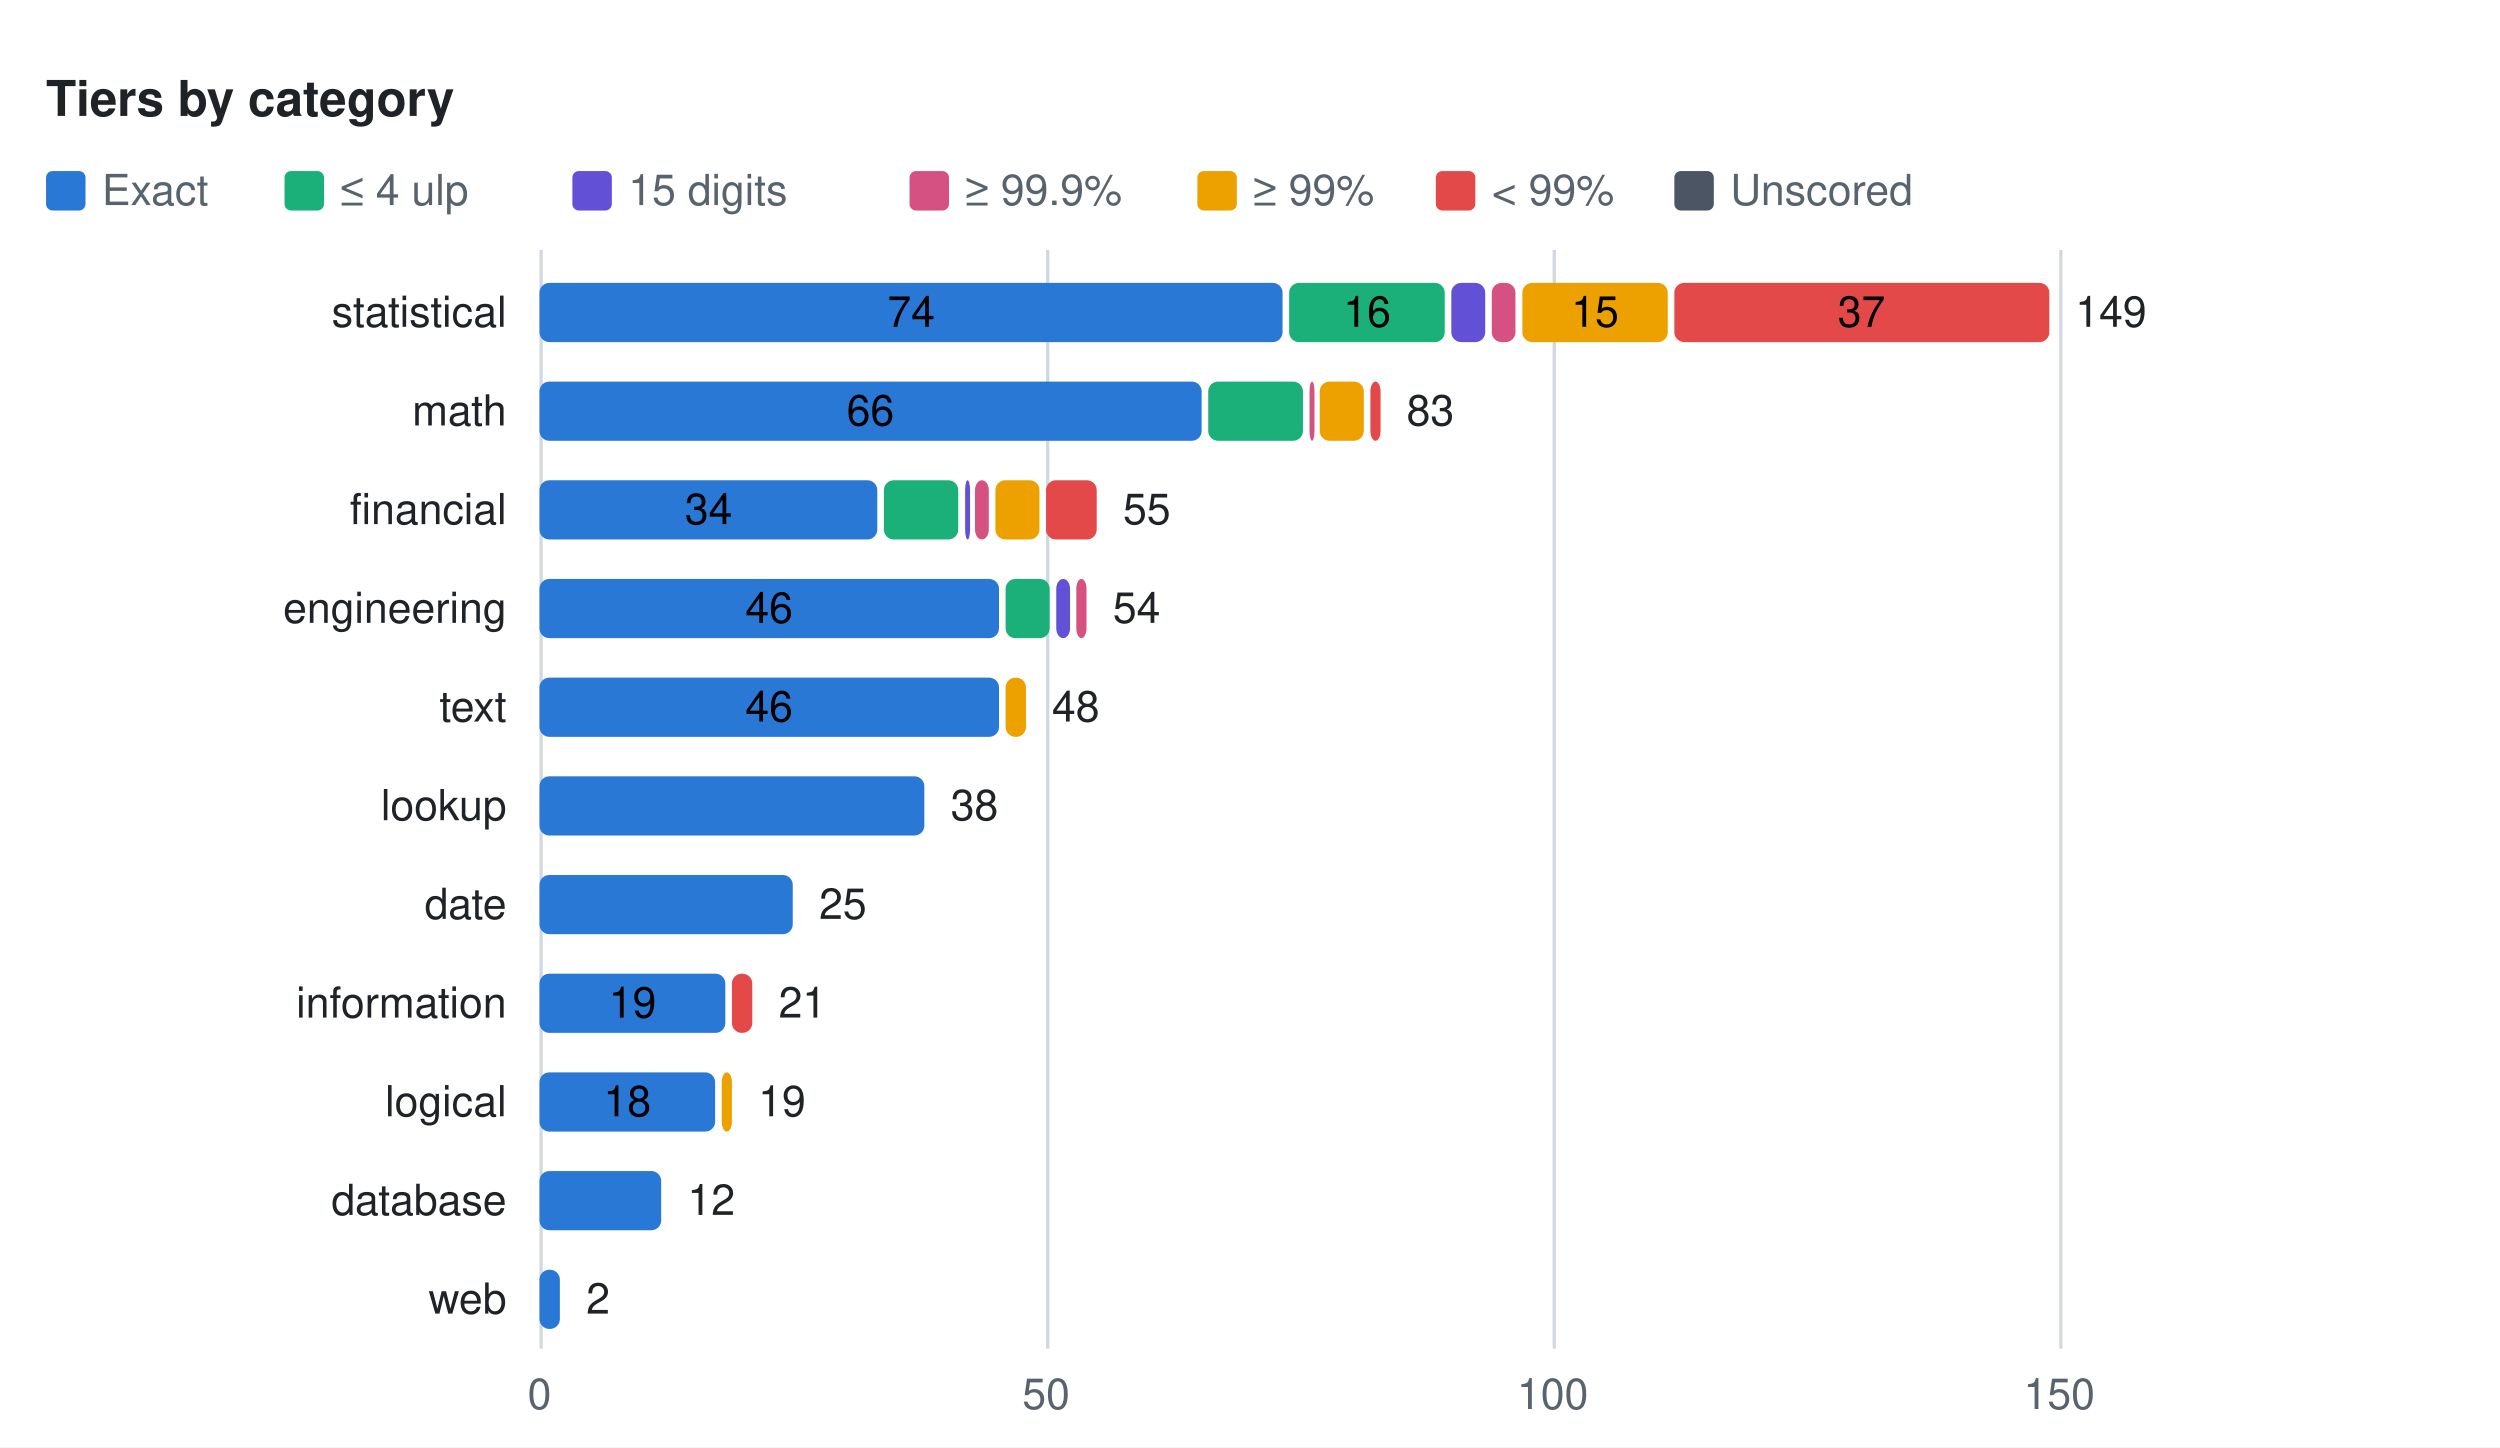
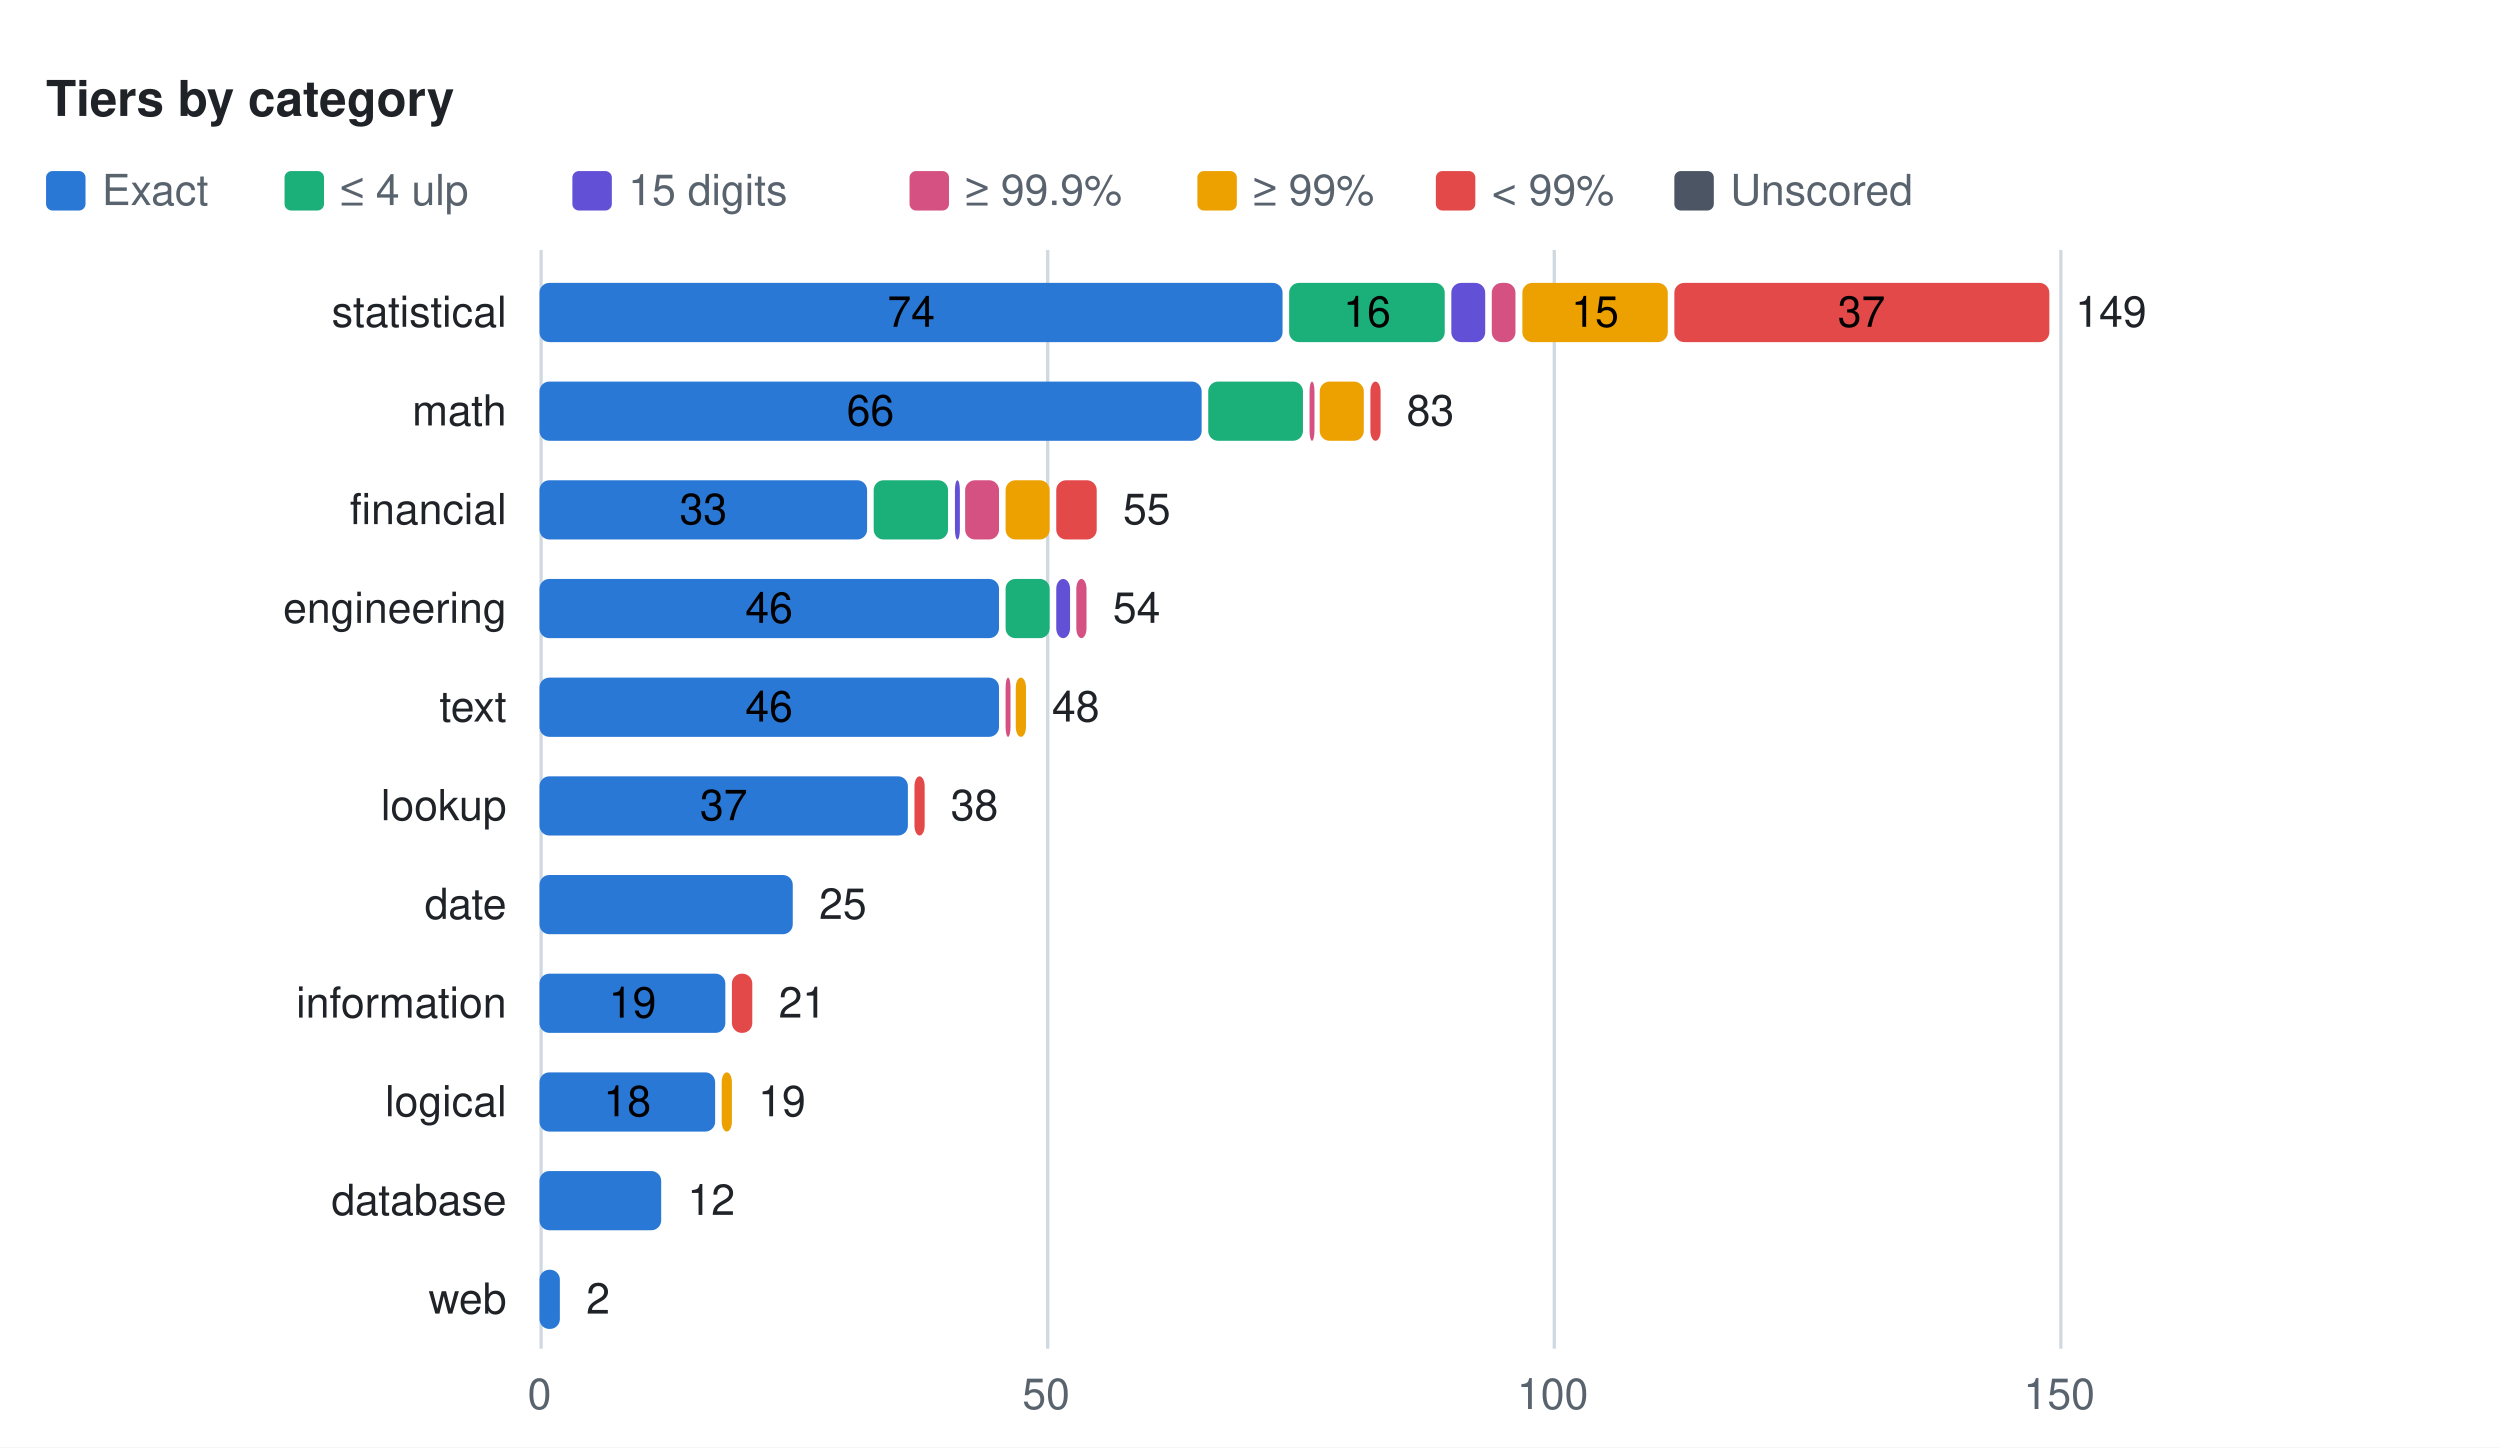
<svg xmlns="http://www.w3.org/2000/svg" width="760" height="440" viewBox="0 0 760 440" role="img" aria-labelledby="t d">
  <style>text{font-family:system-ui,-apple-system,'Segoe UI',Helvetica,Arial,sans-serif;font-size:13px}.title{font-size:15px;font-weight:600}.num{font-variant-numeric:tabular-nums}.bg{fill:#ffffff}.ink{fill:#1f2328}.muted{fill:#59636e}.grid{fill:#d1d9e0}.b-exact{fill:#2a78d6}.b-ulp4{fill:#1baf7a}.b-digits15{fill:#6250d6}.b-rate999{fill:#d55181}.b-rate99{fill:#eda100}.b-below99{fill:#e34948}.b-unscored{fill:#4b5563}.in-exact{fill:#000000}.in-ulp4{fill:#000000}.in-digits15{fill:#ffffff}.in-rate999{fill:#000000}.in-rate99{fill:#000000}.in-below99{fill:#000000}.in-unscored{fill:#ffffff}@media (prefers-color-scheme: dark){.bg{fill:#0d1117}.ink{fill:#f0f6fc}.muted{fill:#9198a1}.grid{fill:#3d444d}.b-exact{fill:#3987e5}.b-ulp4{fill:#199e70}.b-digits15{fill:#9085e9}.b-rate999{fill:#d55181}.b-rate99{fill:#c98500}.b-below99{fill:#d03f3f}.b-unscored{fill:#9ca3af}.in-exact{fill:#000000}.in-ulp4{fill:#000000}.in-digits15{fill:#000000}.in-rate999{fill:#000000}.in-rate99{fill:#000000}.in-below99{fill:#ffffff}.in-unscored{fill:#000000}}</style>
  <rect class="bg" fill="#ffffff" x="0" y="0" width="760" height="440" />
  <g transform="translate(14,14)">
    <text x="0.0" y="16.0" class="ink title" fill="#1f2328" text-anchor="start" dominant-baseline="middle">Tiers by category</text>
    <rect class="b-exact" fill="#2a78d6" x="0.0" y="38" width="12" height="12" rx="2" />
    <text x="17.0" y="44.0" class="muted" fill="#59636e" text-anchor="start" dominant-baseline="middle">Exact</text>
    <rect class="b-ulp4" fill="#1baf7a" x="72.5" y="38" width="12" height="12" rx="2" />
    <text x="89.5" y="44.0" class="muted" fill="#59636e" text-anchor="start" dominant-baseline="middle">≤ 4 ulp</text>
    <rect class="b-digits15" fill="#6250d6" x="160.0" y="38" width="12" height="12" rx="2" />
    <text x="177.0" y="44.0" class="muted" fill="#59636e" text-anchor="start" dominant-baseline="middle">15 digits</text>
    <rect class="b-rate999" fill="#d55181" x="262.5" y="38" width="12" height="12" rx="2" />
    <text x="279.5" y="44.0" class="muted" fill="#59636e" text-anchor="start" dominant-baseline="middle">≥ 99.9%</text>
    <rect class="b-rate99" fill="#eda100" x="350.0" y="38" width="12" height="12" rx="2" />
    <text x="367.0" y="44.0" class="muted" fill="#59636e" text-anchor="start" dominant-baseline="middle">≥ 99%</text>
    <rect class="b-below99" fill="#e34948" x="422.5" y="38" width="12" height="12" rx="2" />
    <text x="439.5" y="44.0" class="muted" fill="#59636e" text-anchor="start" dominant-baseline="middle">&lt; 99%</text>
    <rect class="b-unscored" fill="#4b5563" x="495.0" y="38" width="12" height="12" rx="2" />
    <text x="512.0" y="44.0" class="muted" fill="#59636e" text-anchor="start" dominant-baseline="middle">Unscored</text>
    <rect class="grid" fill="#d1d9e0" x="150.0" y="62" width="1" height="334" />
    <text x="150.0" y="410.0" class="muted num" fill="#59636e" text-anchor="middle" dominant-baseline="middle">0</text>
    <rect class="grid" fill="#d1d9e0" x="304.0" y="62" width="1" height="334" />
    <text x="304.0" y="410.0" class="muted num" fill="#59636e" text-anchor="middle" dominant-baseline="middle">50</text>
    <rect class="grid" fill="#d1d9e0" x="458.0" y="62" width="1" height="334" />
    <text x="458.0" y="410.0" class="muted num" fill="#59636e" text-anchor="middle" dominant-baseline="middle">100</text>
    <rect class="grid" fill="#d1d9e0" x="612.0" y="62" width="1" height="334" />
    <text x="612.0" y="410.0" class="muted num" fill="#59636e" text-anchor="middle" dominant-baseline="middle">150</text>
    <text x="140.0" y="81.0" class="ink" fill="#1f2328" text-anchor="end" dominant-baseline="middle">statistical</text>
    <rect class="b-exact" fill="#2a78d6" x="150.0" y="72.0" width="225.9" height="18" rx="3" />
    <text x="263.0" y="81.0" class="num in-exact" fill="#000000" text-anchor="middle" dominant-baseline="middle">74</text>
    <rect class="b-ulp4" fill="#1baf7a" x="377.9" y="72.0" width="47.3" height="18" rx="3" />
    <text x="401.6" y="81.0" class="num in-ulp4" fill="#000000" text-anchor="middle" dominant-baseline="middle">16</text>
    <rect class="b-digits15" fill="#6250d6" x="427.2" y="72.0" width="10.3" height="18" rx="3" />
    <rect class="b-rate999" fill="#d55181" x="439.5" y="72.0" width="7.2" height="18" rx="3" />
    <rect class="b-rate99" fill="#eda100" x="448.8" y="72.0" width="44.2" height="18" rx="3" />
    <text x="470.9" y="81.0" class="num in-rate99" fill="#000000" text-anchor="middle" dominant-baseline="middle">15</text>
    <rect class="b-below99" fill="#e34948" x="495.0" y="72.0" width="114.0" height="18" rx="3" />
    <text x="551.9" y="81.0" class="num in-below99" fill="#000000" text-anchor="middle" dominant-baseline="middle">37</text>
    <text x="616.9" y="81.0" class="ink num" fill="#1f2328" text-anchor="start" dominant-baseline="middle">149</text>
    <text x="140.0" y="111.0" class="ink" fill="#1f2328" text-anchor="end" dominant-baseline="middle">math</text>
    <rect class="b-exact" fill="#2a78d6" x="150.0" y="102.0" width="201.3" height="18" rx="3" />
    <text x="250.6" y="111.0" class="num in-exact" fill="#000000" text-anchor="middle" dominant-baseline="middle">66</text>
    <rect class="b-ulp4" fill="#1baf7a" x="353.3" y="102.0" width="28.8" height="18" rx="3" />
    <rect class="b-rate999" fill="#d55181" x="384.1" y="102.0" width="1.5" height="18" rx="3" />
    <rect class="b-rate99" fill="#eda100" x="387.2" y="102.0" width="13.4" height="18" rx="3" />
    <rect class="b-below99" fill="#e34948" x="402.6" y="102.0" width="3.1" height="18" rx="3" />
    <text x="413.6" y="111.0" class="ink num" fill="#1f2328" text-anchor="start" dominant-baseline="middle">83</text>
    <text x="140.0" y="141.0" class="ink" fill="#1f2328" text-anchor="end" dominant-baseline="middle">financial</text>
-     <rect class="b-exact" fill="#2a78d6" x="150.0" y="132.0" width="102.7" height="18" rx="3" />
-     <text x="201.4" y="141.0" class="num in-exact" fill="#000000" text-anchor="middle" dominant-baseline="middle">34</text>
-     <rect class="b-ulp4" fill="#1baf7a" x="254.7" y="132.0" width="22.6" height="18" rx="3" />
-     <rect class="b-digits15" fill="#6250d6" x="279.4" y="132.0" width="1.5" height="18" rx="3" />
-     <rect class="b-rate999" fill="#d55181" x="282.4" y="132.0" width="4.2" height="18" rx="3" />
-     <rect class="b-rate99" fill="#eda100" x="288.6" y="132.0" width="13.4" height="18" rx="3" />
-     <rect class="b-below99" fill="#e34948" x="304.0" y="132.0" width="15.4" height="18" rx="3" />
+     <rect class="b-exact" fill="#2a78d6" x="150.0" y="132.0" width="99.6" height="18" rx="3" />
+     <text x="199.8" y="141.0" class="num in-exact" fill="#000000" text-anchor="middle" dominant-baseline="middle">33</text>
+     <rect class="b-ulp4" fill="#1baf7a" x="251.6" y="132.0" width="22.6" height="18" rx="3" />
+     <rect class="b-digits15" fill="#6250d6" x="276.3" y="132.0" width="1.5" height="18" rx="3" />
+     <rect class="b-rate999" fill="#d55181" x="279.4" y="132.0" width="10.3" height="18" rx="3" />
+     <rect class="b-rate99" fill="#eda100" x="291.7" y="132.0" width="13.4" height="18" rx="3" />
+     <rect class="b-below99" fill="#e34948" x="307.1" y="132.0" width="12.3" height="18" rx="3" />
    <text x="327.4" y="141.0" class="ink num" fill="#1f2328" text-anchor="start" dominant-baseline="middle">55</text>
    <text x="140.0" y="171.0" class="ink" fill="#1f2328" text-anchor="end" dominant-baseline="middle">engineering</text>
    <rect class="b-exact" fill="#2a78d6" x="150.0" y="162.0" width="139.7" height="18" rx="3" />
    <text x="219.8" y="171.0" class="num in-exact" fill="#000000" text-anchor="middle" dominant-baseline="middle">46</text>
    <rect class="b-ulp4" fill="#1baf7a" x="291.7" y="162.0" width="13.4" height="18" rx="3" />
    <rect class="b-digits15" fill="#6250d6" x="307.1" y="162.0" width="4.2" height="18" rx="3" />
    <rect class="b-rate999" fill="#d55181" x="313.2" y="162.0" width="3.1" height="18" rx="3" />
    <text x="324.3" y="171.0" class="ink num" fill="#1f2328" text-anchor="start" dominant-baseline="middle">54</text>
    <text x="140.0" y="201.0" class="ink" fill="#1f2328" text-anchor="end" dominant-baseline="middle">text</text>
    <rect class="b-exact" fill="#2a78d6" x="150.0" y="192.0" width="139.7" height="18" rx="3" />
    <text x="219.8" y="201.0" class="num in-exact" fill="#000000" text-anchor="middle" dominant-baseline="middle">46</text>
-     <rect class="b-rate99" fill="#eda100" x="291.7" y="192.0" width="6.2" height="18" rx="3" />
+     <rect class="b-rate999" fill="#d55181" x="291.7" y="192.0" width="1.5" height="18" rx="3" />
+     <rect class="b-rate99" fill="#eda100" x="294.8" y="192.0" width="3.1" height="18" rx="3" />
    <text x="305.8" y="201.0" class="ink num" fill="#1f2328" text-anchor="start" dominant-baseline="middle">48</text>
    <text x="140.0" y="231.0" class="ink" fill="#1f2328" text-anchor="end" dominant-baseline="middle">lookup</text>
-     <rect class="b-exact" fill="#2a78d6" x="150.0" y="222.0" width="117.0" height="18" rx="3" />
+     <rect class="b-exact" fill="#2a78d6" x="150.0" y="222.0" width="112.0" height="18" rx="3" />
+     <text x="206.0" y="231.0" class="num in-exact" fill="#000000" text-anchor="middle" dominant-baseline="middle">37</text>
+     <rect class="b-below99" fill="#e34948" x="264.0" y="222.0" width="3.1" height="18" rx="3" />
    <text x="275.0" y="231.0" class="ink num" fill="#1f2328" text-anchor="start" dominant-baseline="middle">38</text>
    <text x="140.0" y="261.0" class="ink" fill="#1f2328" text-anchor="end" dominant-baseline="middle">date</text>
    <rect class="b-exact" fill="#2a78d6" x="150.0" y="252.0" width="77.0" height="18" rx="3" />
    <text x="235.0" y="261.0" class="ink num" fill="#1f2328" text-anchor="start" dominant-baseline="middle">25</text>
    <text x="140.0" y="291.0" class="ink" fill="#1f2328" text-anchor="end" dominant-baseline="middle">information</text>
    <rect class="b-exact" fill="#2a78d6" x="150.0" y="282.0" width="56.5" height="18" rx="3" />
    <text x="178.3" y="291.0" class="num in-exact" fill="#000000" text-anchor="middle" dominant-baseline="middle">19</text>
    <rect class="b-below99" fill="#e34948" x="208.5" y="282.0" width="6.2" height="18" rx="3" />
    <text x="222.7" y="291.0" class="ink num" fill="#1f2328" text-anchor="start" dominant-baseline="middle">21</text>
    <text x="140.0" y="321.0" class="ink" fill="#1f2328" text-anchor="end" dominant-baseline="middle">logical</text>
    <rect class="b-exact" fill="#2a78d6" x="150.0" y="312.0" width="53.4" height="18" rx="3" />
    <text x="176.7" y="321.0" class="num in-exact" fill="#000000" text-anchor="middle" dominant-baseline="middle">18</text>
    <rect class="b-rate99" fill="#eda100" x="205.4" y="312.0" width="3.1" height="18" rx="3" />
    <text x="216.5" y="321.0" class="ink num" fill="#1f2328" text-anchor="start" dominant-baseline="middle">19</text>
    <text x="140.0" y="351.0" class="ink" fill="#1f2328" text-anchor="end" dominant-baseline="middle">database</text>
    <rect class="b-exact" fill="#2a78d6" x="150.0" y="342.0" width="37.0" height="18" rx="3" />
    <text x="195.0" y="351.0" class="ink num" fill="#1f2328" text-anchor="start" dominant-baseline="middle">12</text>
    <text x="140.0" y="381.0" class="ink" fill="#1f2328" text-anchor="end" dominant-baseline="middle">web</text>
    <rect class="b-exact" fill="#2a78d6" x="150.0" y="372.0" width="6.2" height="18" rx="3" />
    <text x="164.2" y="381.0" class="ink num" fill="#1f2328" text-anchor="start" dominant-baseline="middle">2</text>
  </g>
</svg>
